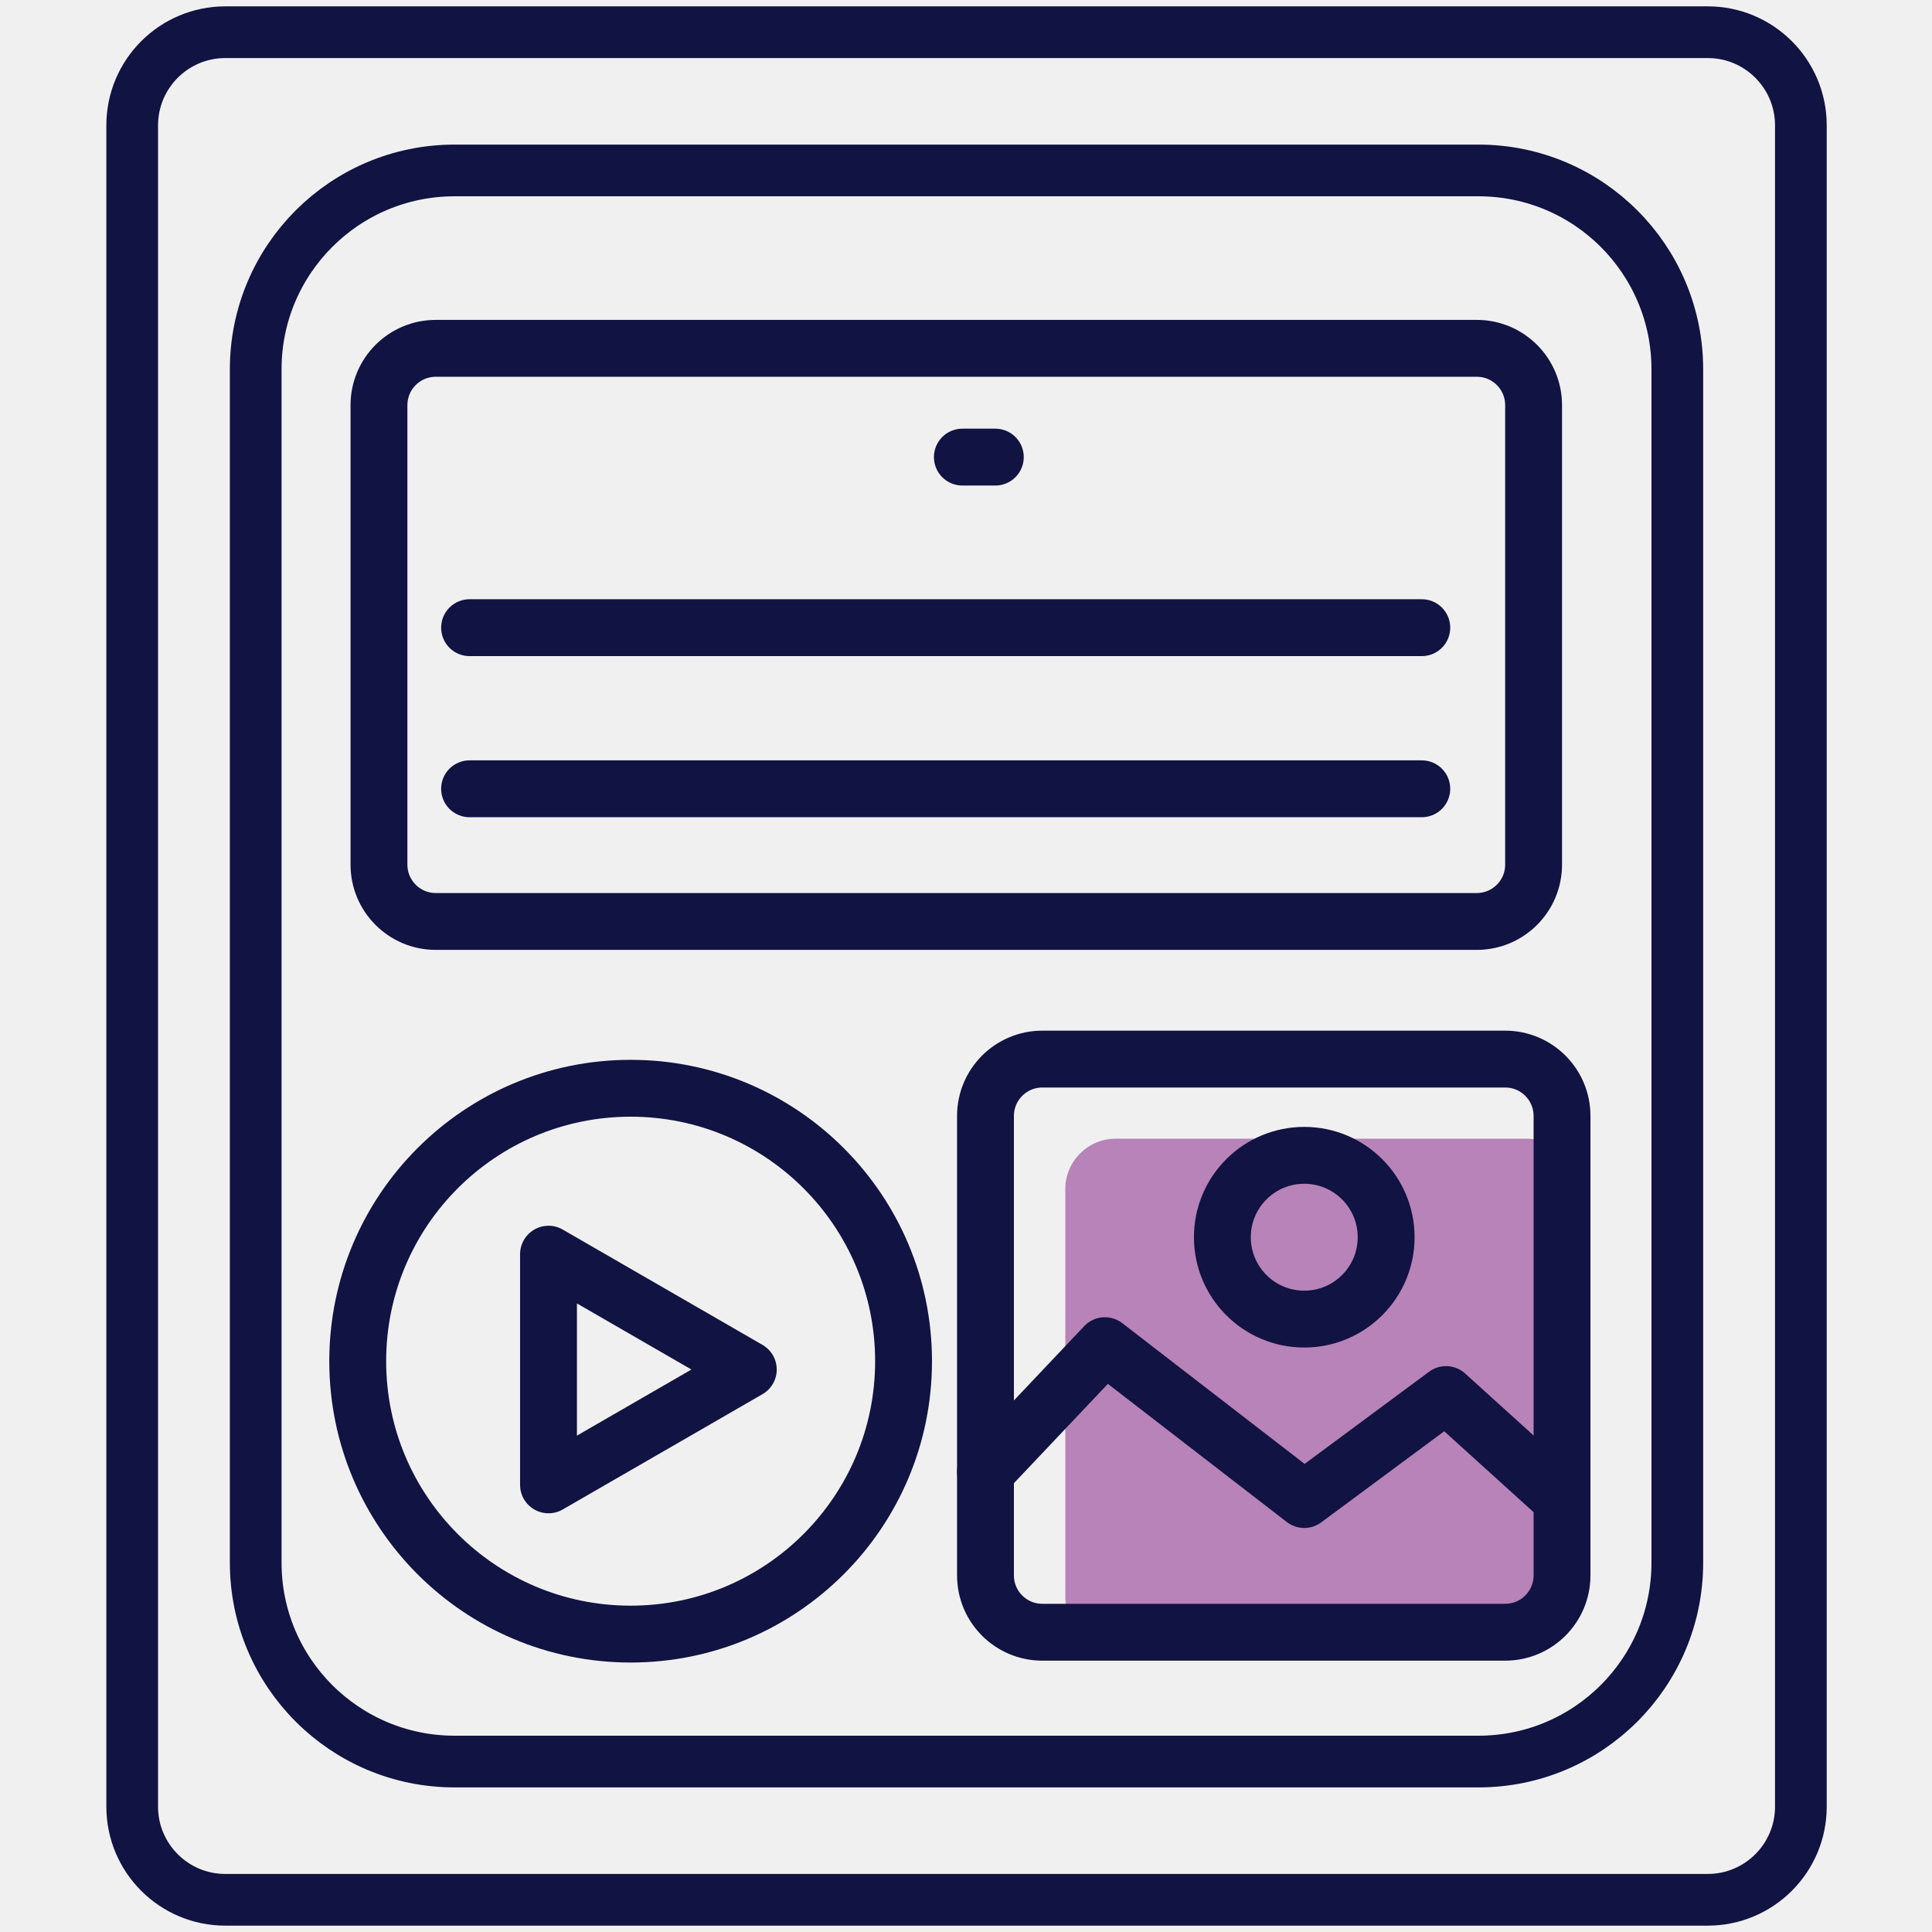
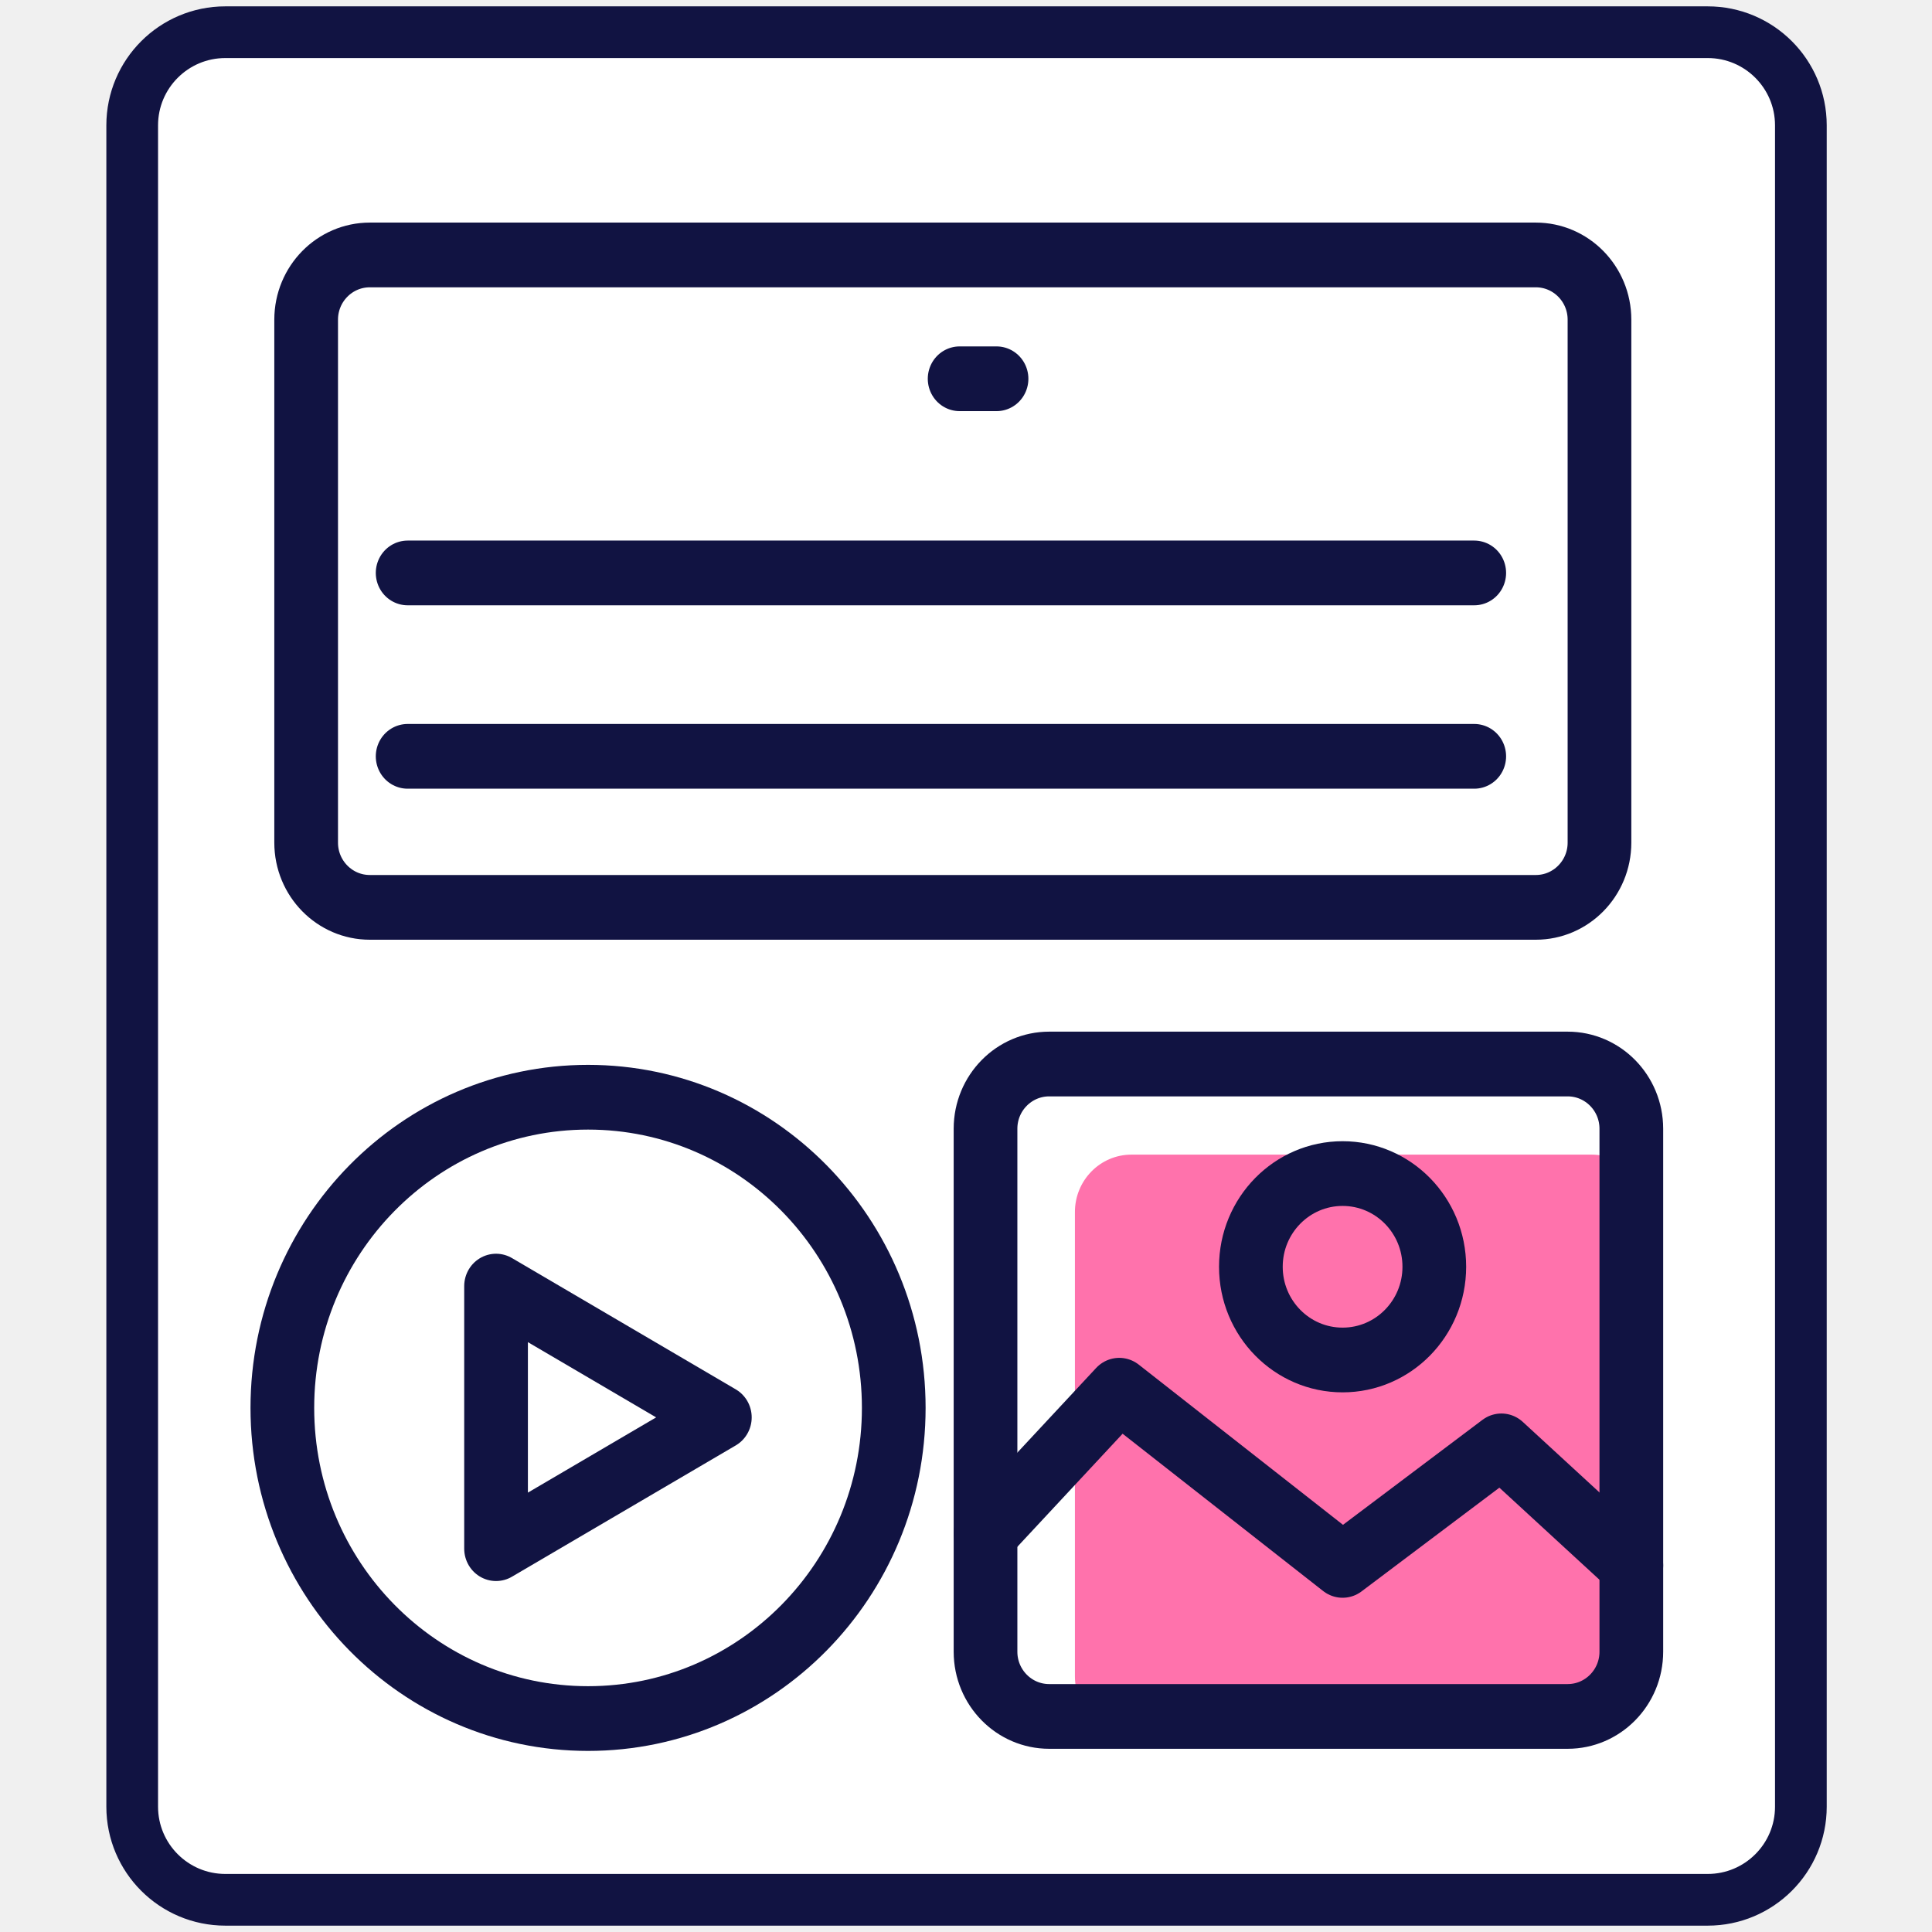
- <svg xmlns="http://www.w3.org/2000/svg" class="nb" xml:space="preserve" style="enable-background:new 0 0 512 512;" viewBox="0 0 512 512" version="1.1">
-   <defs id="defs63">
- 	
- 	
- 	
- 	
- </defs>
-   <style id="style10" type="text/css">
- 	svg.nb .st0{opacity:0.6;fill:#B783B9;}
- 	svg.nb .st1{fill:none;stroke:#111342;stroke-width:13.701;stroke-linecap:round;stroke-linejoin:round;stroke-miterlimit:10;}
- 	svg.nb .st2{fill:#B783B9;}
- 	svg.nb .st3{display:none;fill:#B783B9;}
- 	svg.nb .st4{display:none;}
- 	
- 		svg.nb .st5{display:inline;fill:none;stroke:#111342;stroke-width:13.701;stroke-linecap:round;stroke-linejoin:round;stroke-miterlimit:10;}
- 	svg.nb .st6{display:inline;}
- </style>
-   <path class="st1" d="M 391.814,466.83 H 120.459 c -29.102,0 -52.694,-23.592 -52.694,-52.694 V 97.864 c 0,-29.102 23.592,-52.694 52.694,-52.694 h 271.354 c 29.102,0 52.694,23.592 52.694,52.694 V 414.136 c 0,29.102 -23.592,52.694 -52.694,52.694 z" id="path14" />
-   <path class="st1" d="M 452.558,503.466 H 59.715 c -13.627,0 -24.681,-11.053 -24.681,-24.681 V 33.215 c 0,-13.627 11.053,-24.681 24.681,-24.681 H 452.569 c 13.627,0 24.681,11.053 24.681,24.681 V 478.785 c 0,13.627 -11.053,24.681 -24.692,24.681 z" id="path16" />
-   <g transform="matrix(1.099847,0,0,1.099847,-25.9742,-26.11085)" id="g56">
-     <g id="g26">
-       <path class="st1" d="M 379.44,245.77 H 128.63 c -7.57,0 -13.7,-6.13 -13.7,-13.7 v -110.7 c 0,-7.57 6.13,-13.7 13.7,-13.7 h 250.81 c 7.57,0 13.7,6.13 13.7,13.7 v 110.7 c 0,7.56 -6.13,13.7 -13.7,13.7 z" id="path18" />
-       <line class="st1" x1="255.5" y1="133.88" x2="263.44" y2="133.88" id="line20" />
-       <line class="st1" x1="136.76" y1="174.98" x2="366.2" y2="174.98" id="line22" />
-       <line class="st1" x1="136.76" y1="213.8" x2="366.2" y2="213.8" id="line24" />
+ <svg xmlns="http://www.w3.org/2000/svg" viewBox="0 0 512 512">
+   <style>.G{stroke-miterlimit:10}.H{stroke:#111342}.I{stroke-width:13.701}.J{stroke-linejoin:round}.K{stroke-linecap:round}</style>
+   <path d="M452.558 503.466H59.715a24.69 24.69 0 0 1-24.681-24.681V33.215A24.69 24.69 0 0 1 59.715 8.534h392.854a24.69 24.69 0 0 1 24.681 24.681v445.57c0 13.627-11.053 24.681-24.692 24.681z" fill="#fff" class="G H I J" />
+   <g transform="matrix(1.231969 0 0 1.251961 -60.45693 -67.23435)">
+     <g fill="none" class="G H I J">
+       <path d="M379.44 245.77H128.63a13.7 13.7 0 0 1-13.7-13.7v-110.7a13.7 13.7 0 0 1 13.7-13.7h250.81a13.7 13.7 0 0 1 13.7 13.7v110.7c0 7.56-6.13 13.7-13.7 13.7z" />
+       <path d="M255.5 133.88h7.94m-126.68 41.1H366.2M136.76 213.8H366.2" class="K" />
    </g>
-     <g id="g36">
-       <path class="st2" d="m 391.44,420.68 h -98.98 c -6.72,0 -12.16,-5.44 -12.16,-12.16 v -98.25 c 0,-6.72 5.44,-12.16 12.16,-12.16 h 98.98 c 6.72,0 12.16,5.44 12.16,12.16 v 98.25 c 0,6.71 -5.45,12.16 -12.16,12.16 z" id="path28" />
-       <path class="st1" d="M 386.29,417.03 H 274.77 c -7.57,0 -13.7,-6.13 -13.7,-13.7 v -110.7 c 0,-7.57 6.13,-13.7 13.7,-13.7 h 111.52 c 7.57,0 13.7,6.13 13.7,13.7 v 110.7 c 0,7.56 -6.13,13.7 -13.7,13.7 z" id="path30" />
-       <path class="st1" d="m 337.88,341.58 v 0 c -10.9,0 -19.73,-8.83 -19.73,-19.73 v 0 c 0,-10.9 8.83,-19.73 19.73,-19.73 v 0 c 10.9,0 19.73,8.83 19.73,19.73 v 0 c 0,10.9 -8.83,19.73 -19.73,19.73 z" id="path32" />
-       <polyline class="st1" points="261.07,378.39 289.84,347.98 337.88,385.06 372.04,359.76 399.99,385.06    " id="polyline34" />
-     </g>
-     <g id="g44">
-       <circle class="st3" cx="182.42" cy="358.57" r="59.6" id="circle38" />
-       <circle class="st1" cx="175.57" cy="351.72" r="65.76" id="circle40" />
-       <polygon class="st1" points="155.78,381.52 203.92,353.73 155.78,325.94 " id="polygon42" />
-     </g>
-     <g class="st4" id="g54">
-       <circle class="st5" cx="335.14" cy="352.63" r="65.51" id="circle46" />
-       <g class="st6" id="g50">
-         <path class="st1" d="m 352.28,325.28 c 0,4.54 -1.4,13.26 -3.71,16.47 -2.87,3.97 -7.14,6.49 -11.92,6.49 -3.92,0 -7.51,-1.7 -10.25,-4.51 -3.3,-3.37 -5.38,-12.91 -5.38,-18.45 0,-10.16 7,-13.83 15.63,-13.83 8.63,0 15.63,3.67 15.63,13.83 z" id="path48" />
+     <path d="M391.44 420.68h-98.98c-6.72 0-12.16-5.44-12.16-12.16v-98.25c0-6.72 5.44-12.16 12.16-12.16h98.98c6.72 0 12.16 5.44 12.16 12.16v98.25a12.17 12.17 0 0 1-12.16 12.16z" fill="#ff72ac" />
+     <g fill="none" class="H I J">
+       <g class="G">
+         <path d="M386.29 417.03H274.77a13.7 13.7 0 0 1-13.7-13.7v-110.7a13.7 13.7 0 0 1 13.7-13.7h111.52a13.7 13.7 0 0 1 13.7 13.7v110.7c0 7.56-6.13 13.7-13.7 13.7z" />
+         <path d="M337.88 341.58h0a19.73 19.73 0 0 1-19.73-19.73h0a19.73 19.73 0 0 1 19.73-19.73h0a19.73 19.73 0 0 1 19.73 19.73h0a19.73 19.73 0 0 1-19.73 19.73z" />
+         <path d="M261.07 378.39l28.77-30.41 48.04 37.08 34.16-25.3 27.95 25.3" class="K" />
      </g>
-       <path class="st5" d="m 296.9,403.83 v -24.2 c 0,-9.33 7.57,-16.9 16.9,-16.9 h 7.3 l 15.18,13.56 15.51,-13.56 h 4.69 c 9.33,0 16.9,7.57 16.9,16.9 v 25.83" id="path52" />
+       <circle r="65.76" cy="351.72" cx="175.57" />
+       <path d="M155.78 381.52l48.14-27.79-48.14-27.79z" class="G" />
    </g>
  </g>
</svg>
